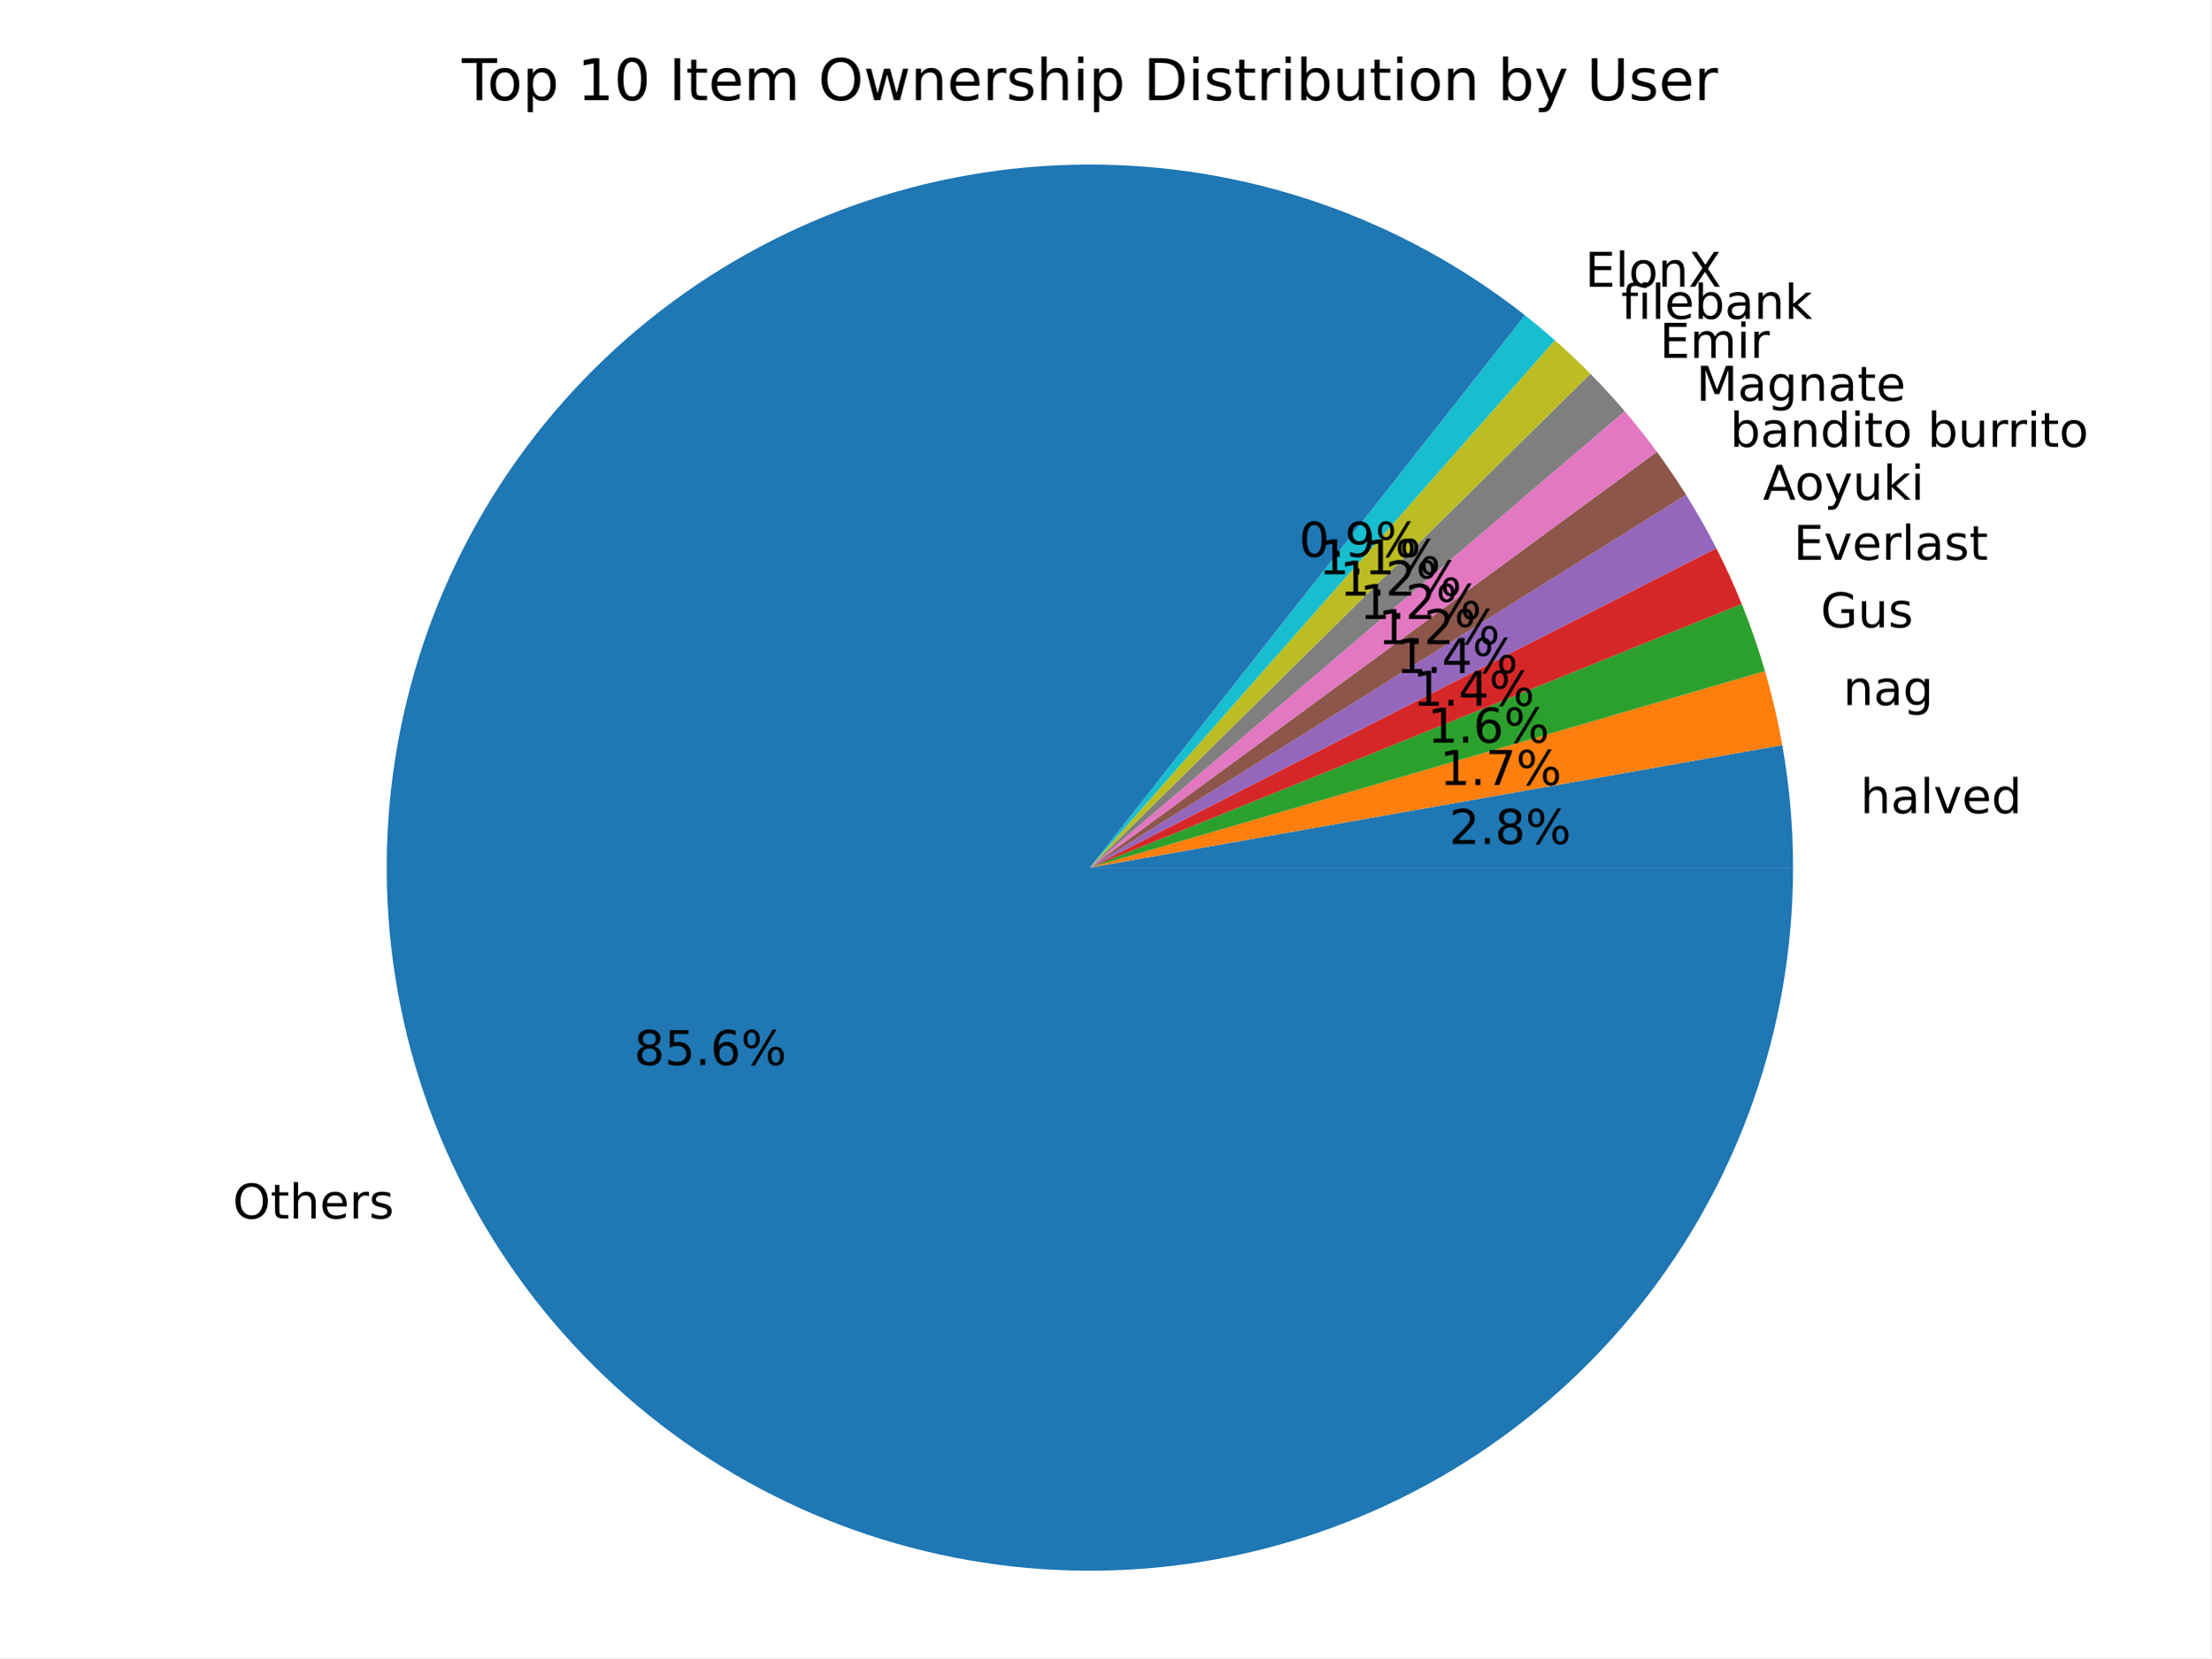
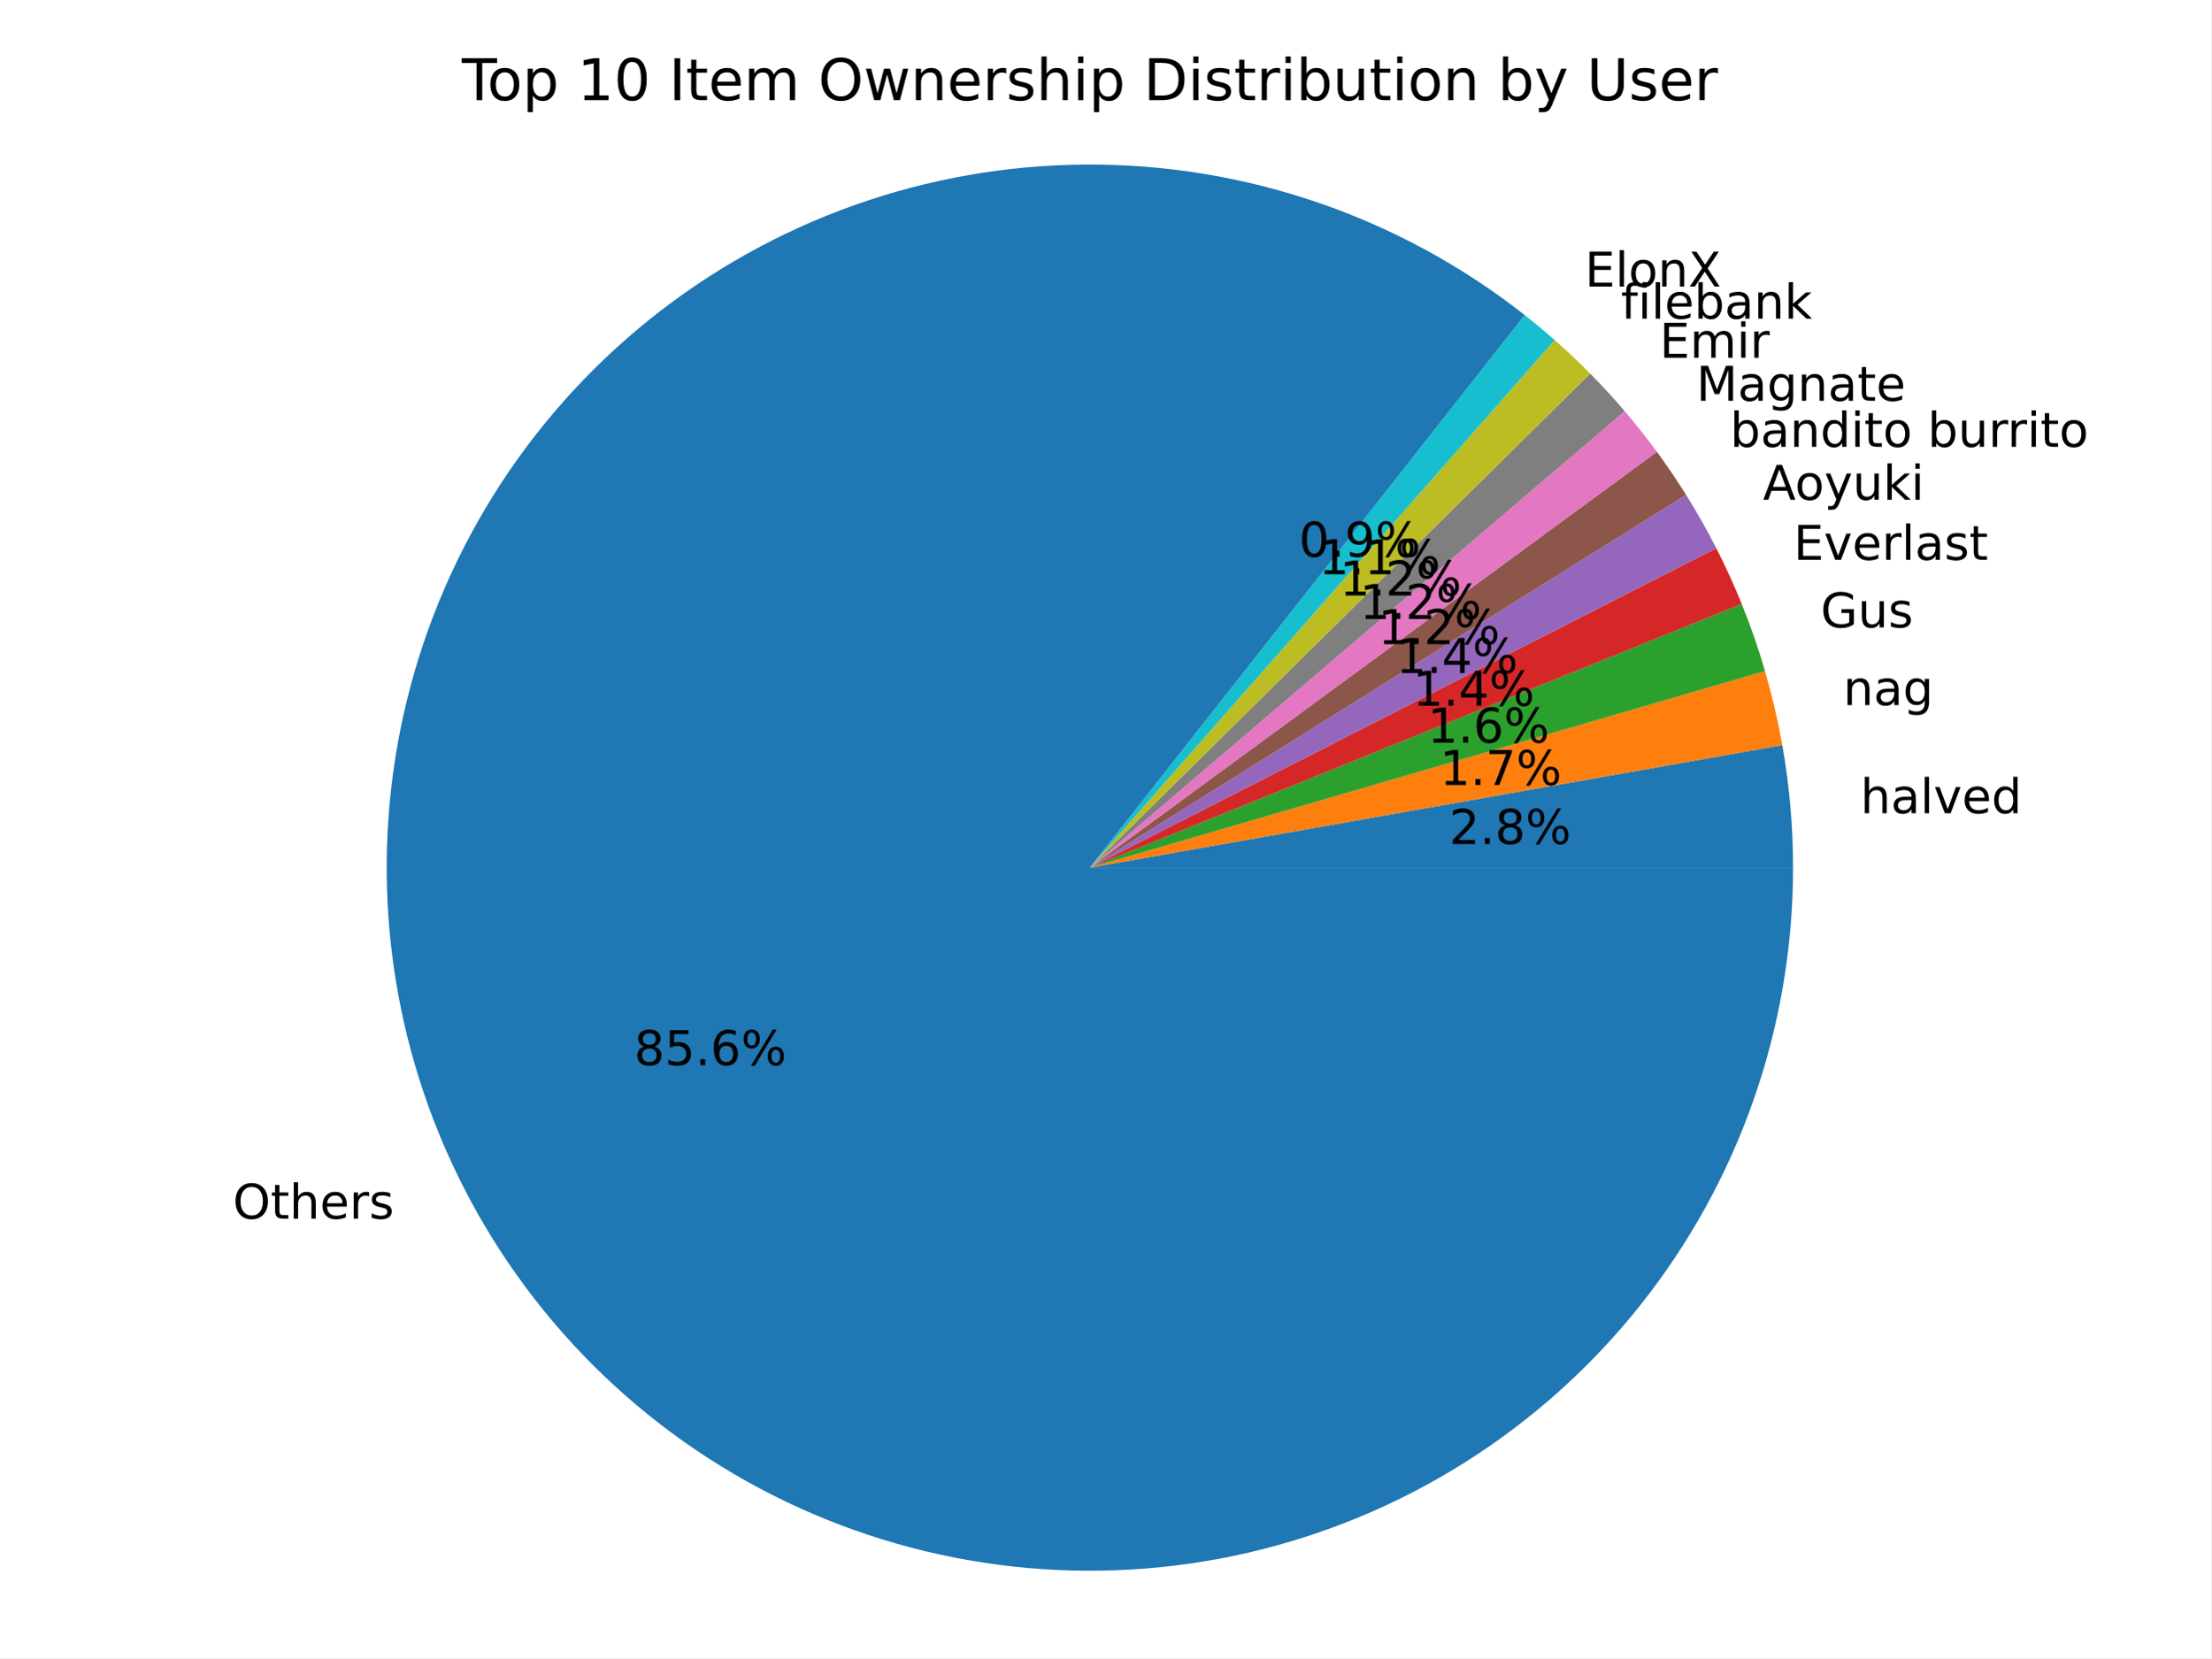
<svg xmlns="http://www.w3.org/2000/svg" xmlns:xlink="http://www.w3.org/1999/xlink" width="460.8pt" height="345.6pt" viewBox="0 0 460.8 345.6" version="1.1">
  <defs>
    <style type="text/css">*{stroke-linejoin: round; stroke-linecap: butt}</style>
  </defs>
  <g id="figure_1">
    <g id="patch_1">
      <path d="M 0 345.6  L 460.8 345.6  L 460.8 0  L 0 0  z " style="fill: #ffffff" />
    </g>
    <g id="axes_1">
      <g id="patch_2">
        <path d="M 373.679 180.84  C 373.679 176.562 373.492 172.286 373.118 168.024  C 372.744 163.763 372.183 159.519 371.438 155.307  L 227.132 180.84  z " style="fill: #1f77b4" />
      </g>
      <g id="patch_3">
        <path d="M 371.438 155.307  C 370.977 152.704 370.446 150.114 369.846 147.54  C 369.245 144.966 368.575 142.409 367.836 139.871  L 227.132 180.84  z " style="fill: #ff7f0e" />
      </g>
      <g id="patch_4">
        <path d="M 367.836 139.871  C 367.146 137.501 366.396 135.148 365.587 132.815  C 364.778 130.482 363.91 128.17 362.984 125.881  L 227.132 180.84  z " style="fill: #2ca02c" />
      </g>
      <g id="patch_5">
        <path d="M 362.984 125.881  C 362.185 123.907 361.343 121.95 360.459 120.012  C 359.575 118.074 358.648 116.155 357.681 114.258  L 227.132 180.84  z " style="fill: #d62728" />
      </g>
      <g id="patch_6">
        <path d="M 357.681 114.258  C 356.713 112.36 355.704 110.484 354.654 108.63  C 353.605 106.777 352.515 104.946 351.385 103.14  L 227.132 180.84  z " style="fill: #9467bd" />
      </g>
      <g id="patch_7">
        <path d="M 351.385 103.14  C 350.427 101.607 349.439 100.092 348.425 98.595  C 347.41 97.098 346.367 95.62 345.298 94.162  L 227.132 180.84  z " style="fill: #8c564b" />
      </g>
      <g id="patch_8">
        <path d="M 345.298 94.162  C 344.233 92.711 343.142 91.28 342.025 89.869  C 340.908 88.458 339.765 87.068 338.596 85.699  L 227.132 180.84  z " style="fill: #e377c2" />
      </g>
      <g id="patch_9">
-         <path d="M 338.596 85.699  C 337.45 84.356 336.28 83.035 335.087 81.735  C 333.893 80.435 332.676 79.156 331.437 77.9  L 227.132 180.84  z " style="fill: #7f7f7f" />
+         <path d="M 338.596 85.699  C 337.445 84.35 336.269 83.022 335.069 81.715  C 333.87 80.409 332.646 79.125 331.4 77.863  L 227.132 180.84  z " style="fill: #7f7f7f" />
      </g>
      <g id="patch_10">
-         <path d="M 331.437 77.9  C 330.246 76.693 329.034 75.507 327.802 74.343  C 326.57 73.178 325.318 72.035 324.046 70.914  L 227.132 180.84  z " style="fill: #bcbd22" />
+         <path d="M 331.4 77.863  C 330.209 76.657 328.997 75.471 327.764 74.307  C 326.532 73.143 325.279 72 324.007 70.879  L 227.132 180.84  z " style="fill: #bcbd22" />
      </g>
      <g id="patch_11">
-         <path d="M 324.046 70.914  C 323.029 70.017 321.999 69.134 320.957 68.266  C 319.915 67.398 318.862 66.544 317.796 65.705  L 227.132 180.84  z " style="fill: #17becf" />
+         <path d="M 324.007 70.879  C 322.989 69.983 321.959 69.1 320.917 68.232  C 319.875 67.365 318.821 66.511 317.755 65.672  L 227.132 180.84  z " style="fill: #17becf" />
      </g>
      <g id="patch_12">
-         <path d="M 317.796 65.705  C 304.862 55.52 290.304 47.587 274.735 42.239  C 259.165 36.892 242.805 34.206 226.343 34.295  C 209.881 34.383 193.551 37.245 178.039 42.76  C 162.528 48.275 148.057 56.364 135.233 66.687  C 122.41 77.011 111.417 89.422 102.718 103.398  C 94.018 117.374 87.736 132.716 84.134 148.78  C 80.533 164.843 79.664 181.4 81.564 197.752  C 83.463 214.104 88.105 230.02 95.293 244.83  C 102.482 259.64 112.115 273.134 123.787 284.743  C 135.458 296.353 149.004 305.912 163.852 313.021  C 178.701 320.13 194.641 324.685 211.004 326.497  C 227.366 328.309 243.918 327.351 259.961 323.663  C 276.005 319.975 291.314 313.61 305.243 304.835  C 319.172 296.061 331.523 285.001 341.777 272.123  C 352.032 259.244 360.043 244.729 365.474 229.188  C 370.905 213.648 373.679 197.302 373.679 180.84  L 227.132 180.84  z " style="fill: #1f77b4" />
+         <path d="M 317.755 65.672  C 304.819 55.493 290.259 47.565 274.688 42.224  C 259.118 36.882 242.758 34.201 226.297 34.295  C 209.836 34.389 193.508 37.255 177.999 42.774  C 162.491 48.293 148.023 56.386 135.203 66.712  C 122.383 77.038 111.394 89.451 102.699 103.428  C 94.004 117.405 87.725 132.748 84.127 148.812  C 80.53 164.875 79.664 181.43 81.567 197.781  C 83.47 214.132 88.114 230.046 95.305 244.854  C 102.495 259.662 112.13 273.153 123.803 284.759  C 135.476 296.366 149.021 305.923 163.87 313.029  C 178.718 320.136 194.659 324.689 211.02 326.499  C 227.382 328.309 243.932 327.349 259.974 323.66  C 276.017 319.971 291.324 313.605 305.251 304.83  C 319.179 296.055 331.529 284.996 341.782 272.118  C 352.035 259.239 360.045 244.725 365.475 229.185  C 370.906 213.646 373.679 197.301 373.679 180.84  L 227.132 180.84  z " style="fill: #1f77b4" />
      </g>
      <g id="matplotlib.axis_1" />
      <g id="matplotlib.axis_2" />
      <g id="text_1">
        <g transform="translate(387.7164 169.5021) scale(0.1 -0.1)">
          <defs>
            <path id="DejaVuSans-68" d="M 3513 2113  L 3513 0  L 2938 0  L 2938 2094  Q 2938 2591 2744 2837  Q 2550 3084 2163 3084  Q 1697 3084 1428 2787  Q 1159 2491 1159 1978  L 1159 0  L 581 0  L 581 4863  L 1159 4863  L 1159 2956  Q 1366 3272 1645 3428  Q 1925 3584 2291 3584  Q 2894 3584 3203 3211  Q 3513 2838 3513 2113  z " transform="scale(0.015625)" />
            <path id="DejaVuSans-61" d="M 2194 1759  Q 1497 1759 1228 1600  Q 959 1441 959 1056  Q 959 750 1161 570  Q 1363 391 1709 391  Q 2188 391 2477 730  Q 2766 1069 2766 1631  L 2766 1759  L 2194 1759  z M 3341 1997  L 3341 0  L 2766 0  L 2766 531  Q 2569 213 2275 61  Q 1981 -91 1556 -91  Q 1019 -91 701 211  Q 384 513 384 1019  Q 384 1609 779 1909  Q 1175 2209 1959 2209  L 2766 2209  L 2766 2266  Q 2766 2663 2505 2880  Q 2244 3097 1772 3097  Q 1472 3097 1187 3025  Q 903 2953 641 2809  L 641 3341  Q 956 3463 1253 3523  Q 1550 3584 1831 3584  Q 2591 3584 2966 3190  Q 3341 2797 3341 1997  z " transform="scale(0.015625)" />
            <path id="DejaVuSans-6c" d="M 603 4863  L 1178 4863  L 1178 0  L 603 0  L 603 4863  z " transform="scale(0.015625)" />
            <path id="DejaVuSans-76" d="M 191 3500  L 800 3500  L 1894 563  L 2988 3500  L 3597 3500  L 2284 0  L 1503 0  L 191 3500  z " transform="scale(0.015625)" />
            <path id="DejaVuSans-65" d="M 3597 1894  L 3597 1613  L 953 1613  Q 991 1019 1311 708  Q 1631 397 2203 397  Q 2534 397 2845 478  Q 3156 559 3463 722  L 3463 178  Q 3153 47 2828 -22  Q 2503 -91 2169 -91  Q 1331 -91 842 396  Q 353 884 353 1716  Q 353 2575 817 3079  Q 1281 3584 2069 3584  Q 2775 3584 3186 3129  Q 3597 2675 3597 1894  z M 3022 2063  Q 3016 2534 2758 2815  Q 2500 3097 2075 3097  Q 1594 3097 1305 2825  Q 1016 2553 972 2059  L 3022 2063  z " transform="scale(0.015625)" />
            <path id="DejaVuSans-64" d="M 2906 2969  L 2906 4863  L 3481 4863  L 3481 0  L 2906 0  L 2906 525  Q 2725 213 2448 61  Q 2172 -91 1784 -91  Q 1150 -91 751 415  Q 353 922 353 1747  Q 353 2572 751 3078  Q 1150 3584 1784 3584  Q 2172 3584 2448 3432  Q 2725 3281 2906 2969  z M 947 1747  Q 947 1113 1208 752  Q 1469 391 1925 391  Q 2381 391 2643 752  Q 2906 1113 2906 1747  Q 2906 2381 2643 2742  Q 2381 3103 1925 3103  Q 1469 3103 1208 2742  Q 947 2381 947 1747  z " transform="scale(0.015625)" />
          </defs>
          <use xlink:href="#DejaVuSans-68" />
          <use xlink:href="#DejaVuSans-61" transform="translate(63.37891 0)" />
          <use xlink:href="#DejaVuSans-6c" transform="translate(124.6582 0)" />
          <use xlink:href="#DejaVuSans-76" transform="translate(152.4414 0)" />
          <use xlink:href="#DejaVuSans-65" transform="translate(211.6211 0)" />
          <use xlink:href="#DejaVuSans-64" transform="translate(273.1445 0)" />
        </g>
      </g>
      <g id="text_2">
        <g transform="translate(302.0211 175.9099) scale(0.1 -0.1)">
          <defs>
            <path id="DejaVuSans-32" d="M 1228 531  L 3431 531  L 3431 0  L 469 0  L 469 531  Q 828 903 1448 1529  Q 2069 2156 2228 2338  Q 2531 2678 2651 2914  Q 2772 3150 2772 3378  Q 2772 3750 2511 3984  Q 2250 4219 1831 4219  Q 1534 4219 1204 4116  Q 875 4013 500 3803  L 500 4441  Q 881 4594 1212 4672  Q 1544 4750 1819 4750  Q 2544 4750 2975 4387  Q 3406 4025 3406 3419  Q 3406 3131 3298 2873  Q 3191 2616 2906 2266  Q 2828 2175 2409 1742  Q 1991 1309 1228 531  z " transform="scale(0.015625)" />
            <path id="DejaVuSans-2e" d="M 684 794  L 1344 794  L 1344 0  L 684 0  L 684 794  z " transform="scale(0.015625)" />
            <path id="DejaVuSans-38" d="M 2034 2216  Q 1584 2216 1326 1975  Q 1069 1734 1069 1313  Q 1069 891 1326 650  Q 1584 409 2034 409  Q 2484 409 2743 651  Q 3003 894 3003 1313  Q 3003 1734 2745 1975  Q 2488 2216 2034 2216  z M 1403 2484  Q 997 2584 770 2862  Q 544 3141 544 3541  Q 544 4100 942 4425  Q 1341 4750 2034 4750  Q 2731 4750 3128 4425  Q 3525 4100 3525 3541  Q 3525 3141 3298 2862  Q 3072 2584 2669 2484  Q 3125 2378 3379 2068  Q 3634 1759 3634 1313  Q 3634 634 3220 271  Q 2806 -91 2034 -91  Q 1263 -91 848 271  Q 434 634 434 1313  Q 434 1759 690 2068  Q 947 2378 1403 2484  z M 1172 3481  Q 1172 3119 1398 2916  Q 1625 2713 2034 2713  Q 2441 2713 2670 2916  Q 2900 3119 2900 3481  Q 2900 3844 2670 4047  Q 2441 4250 2034 4250  Q 1625 4250 1398 4047  Q 1172 3844 1172 3481  z " transform="scale(0.015625)" />
            <path id="DejaVuSans-25" d="M 4653 2053  Q 4381 2053 4226 1822  Q 4072 1591 4072 1178  Q 4072 772 4226 539  Q 4381 306 4653 306  Q 4919 306 5073 539  Q 5228 772 5228 1178  Q 5228 1588 5073 1820  Q 4919 2053 4653 2053  z M 4653 2450  Q 5147 2450 5437 2106  Q 5728 1763 5728 1178  Q 5728 594 5436 251  Q 5144 -91 4653 -91  Q 4153 -91 3862 251  Q 3572 594 3572 1178  Q 3572 1766 3864 2108  Q 4156 2450 4653 2450  z M 1428 4353  Q 1159 4353 1004 4120  Q 850 3888 850 3481  Q 850 3069 1003 2837  Q 1156 2606 1428 2606  Q 1700 2606 1854 2837  Q 2009 3069 2009 3481  Q 2009 3884 1853 4118  Q 1697 4353 1428 4353  z M 4250 4750  L 4750 4750  L 1831 -91  L 1331 -91  L 4250 4750  z M 1428 4750  Q 1922 4750 2215 4408  Q 2509 4066 2509 3481  Q 2509 2891 2217 2550  Q 1925 2209 1428 2209  Q 931 2209 642 2551  Q 353 2894 353 3481  Q 353 4063 643 4406  Q 934 4750 1428 4750  z " transform="scale(0.015625)" />
          </defs>
          <use xlink:href="#DejaVuSans-32" />
          <use xlink:href="#DejaVuSans-2e" transform="translate(63.62305 0)" />
          <use xlink:href="#DejaVuSans-38" transform="translate(95.41016 0)" />
          <use xlink:href="#DejaVuSans-25" transform="translate(159.0332 0)" />
        </g>
      </g>
      <g id="text_3">
        <g transform="translate(384.1172 146.9698) scale(0.1 -0.1)">
          <defs>
            <path id="DejaVuSans-6e" d="M 3513 2113  L 3513 0  L 2938 0  L 2938 2094  Q 2938 2591 2744 2837  Q 2550 3084 2163 3084  Q 1697 3084 1428 2787  Q 1159 2491 1159 1978  L 1159 0  L 581 0  L 581 3500  L 1159 3500  L 1159 2956  Q 1366 3272 1645 3428  Q 1925 3584 2291 3584  Q 2894 3584 3203 3211  Q 3513 2838 3513 2113  z " transform="scale(0.015625)" />
            <path id="DejaVuSans-67" d="M 2906 1791  Q 2906 2416 2648 2759  Q 2391 3103 1925 3103  Q 1463 3103 1205 2759  Q 947 2416 947 1791  Q 947 1169 1205 825  Q 1463 481 1925 481  Q 2391 481 2648 825  Q 2906 1169 2906 1791  z M 3481 434  Q 3481 -459 3084 -895  Q 2688 -1331 1869 -1331  Q 1566 -1331 1297 -1286  Q 1028 -1241 775 -1147  L 775 -588  Q 1028 -725 1275 -790  Q 1522 -856 1778 -856  Q 2344 -856 2625 -561  Q 2906 -266 2906 331  L 2906 616  Q 2728 306 2450 153  Q 2172 0 1784 0  Q 1141 0 747 490  Q 353 981 353 1791  Q 353 2603 747 3093  Q 1141 3584 1784 3584  Q 2172 3584 2450 3431  Q 2728 3278 2906 2969  L 2906 3500  L 3481 3500  L 3481 434  z " transform="scale(0.015625)" />
          </defs>
          <use xlink:href="#DejaVuSans-6e" />
          <use xlink:href="#DejaVuSans-61" transform="translate(63.37891 0)" />
          <use xlink:href="#DejaVuSans-67" transform="translate(124.6582 0)" />
        </g>
      </g>
      <g id="text_4">
        <g transform="translate(300.0579 163.6196) scale(0.1 -0.1)">
          <defs>
            <path id="DejaVuSans-31" d="M 794 531  L 1825 531  L 1825 4091  L 703 3866  L 703 4441  L 1819 4666  L 2450 4666  L 2450 531  L 3481 531  L 3481 0  L 794 0  L 794 531  z " transform="scale(0.015625)" />
            <path id="DejaVuSans-37" d="M 525 4666  L 3525 4666  L 3525 4397  L 1831 0  L 1172 0  L 2766 4134  L 525 4134  L 525 4666  z " transform="scale(0.015625)" />
          </defs>
          <use xlink:href="#DejaVuSans-31" />
          <use xlink:href="#DejaVuSans-2e" transform="translate(63.62305 0)" />
          <use xlink:href="#DejaVuSans-37" transform="translate(95.41016 0)" />
          <use xlink:href="#DejaVuSans-25" transform="translate(159.0332 0)" />
        </g>
      </g>
      <g id="text_5">
        <g transform="translate(379.4322 130.7718) scale(0.1 -0.1)">
          <defs>
            <path id="DejaVuSans-47" d="M 3809 666  L 3809 1919  L 2778 1919  L 2778 2438  L 4434 2438  L 4434 434  Q 4069 175 3628 42  Q 3188 -91 2688 -91  Q 1594 -91 976 548  Q 359 1188 359 2328  Q 359 3472 976 4111  Q 1594 4750 2688 4750  Q 3144 4750 3555 4637  Q 3966 4525 4313 4306  L 4313 3634  Q 3963 3931 3569 4081  Q 3175 4231 2741 4231  Q 1884 4231 1454 3753  Q 1025 3275 1025 2328  Q 1025 1384 1454 906  Q 1884 428 2741 428  Q 3075 428 3337 486  Q 3600 544 3809 666  z " transform="scale(0.015625)" />
            <path id="DejaVuSans-75" d="M 544 1381  L 544 3500  L 1119 3500  L 1119 1403  Q 1119 906 1312 657  Q 1506 409 1894 409  Q 2359 409 2629 706  Q 2900 1003 2900 1516  L 2900 3500  L 3475 3500  L 3475 0  L 2900 0  L 2900 538  Q 2691 219 2414 64  Q 2138 -91 1772 -91  Q 1169 -91 856 284  Q 544 659 544 1381  z M 1991 3584  L 1991 3584  z " transform="scale(0.015625)" />
            <path id="DejaVuSans-73" d="M 2834 3397  L 2834 2853  Q 2591 2978 2328 3040  Q 2066 3103 1784 3103  Q 1356 3103 1142 2972  Q 928 2841 928 2578  Q 928 2378 1081 2264  Q 1234 2150 1697 2047  L 1894 2003  Q 2506 1872 2764 1633  Q 3022 1394 3022 966  Q 3022 478 2636 193  Q 2250 -91 1575 -91  Q 1294 -91 989 -36  Q 684 19 347 128  L 347 722  Q 666 556 975 473  Q 1284 391 1588 391  Q 1994 391 2212 530  Q 2431 669 2431 922  Q 2431 1156 2273 1281  Q 2116 1406 1581 1522  L 1381 1569  Q 847 1681 609 1914  Q 372 2147 372 2553  Q 372 3047 722 3315  Q 1072 3584 1716 3584  Q 2034 3584 2315 3537  Q 2597 3491 2834 3397  z " transform="scale(0.015625)" />
          </defs>
          <use xlink:href="#DejaVuSans-47" />
          <use xlink:href="#DejaVuSans-75" transform="translate(77.49023 0)" />
          <use xlink:href="#DejaVuSans-73" transform="translate(140.8691 0)" />
        </g>
      </g>
      <g id="text_6">
        <g transform="translate(297.5024 154.7843) scale(0.1 -0.1)">
          <defs>
            <path id="DejaVuSans-36" d="M 2113 2584  Q 1688 2584 1439 2293  Q 1191 2003 1191 1497  Q 1191 994 1439 701  Q 1688 409 2113 409  Q 2538 409 2786 701  Q 3034 994 3034 1497  Q 3034 2003 2786 2293  Q 2538 2584 2113 2584  z M 3366 4563  L 3366 3988  Q 3128 4100 2886 4159  Q 2644 4219 2406 4219  Q 1781 4219 1451 3797  Q 1122 3375 1075 2522  Q 1259 2794 1537 2939  Q 1816 3084 2150 3084  Q 2853 3084 3261 2657  Q 3669 2231 3669 1497  Q 3669 778 3244 343  Q 2819 -91 2113 -91  Q 1303 -91 875 529  Q 447 1150 447 2328  Q 447 3434 972 4092  Q 1497 4750 2381 4750  Q 2619 4750 2861 4703  Q 3103 4656 3366 4563  z " transform="scale(0.015625)" />
          </defs>
          <use xlink:href="#DejaVuSans-31" />
          <use xlink:href="#DejaVuSans-2e" transform="translate(63.62305 0)" />
          <use xlink:href="#DejaVuSans-36" transform="translate(95.41016 0)" />
          <use xlink:href="#DejaVuSans-25" transform="translate(159.0332 0)" />
        </g>
      </g>
      <g id="text_7">
        <g transform="translate(373.7914 116.6882) scale(0.1 -0.1)">
          <defs>
            <path id="DejaVuSans-45" d="M 628 4666  L 3578 4666  L 3578 4134  L 1259 4134  L 1259 2753  L 3481 2753  L 3481 2222  L 1259 2222  L 1259 531  L 3634 531  L 3634 0  L 628 0  L 628 4666  z " transform="scale(0.015625)" />
            <path id="DejaVuSans-72" d="M 2631 2963  Q 2534 3019 2420 3045  Q 2306 3072 2169 3072  Q 1681 3072 1420 2755  Q 1159 2438 1159 1844  L 1159 0  L 581 0  L 581 3500  L 1159 3500  L 1159 2956  Q 1341 3275 1631 3429  Q 1922 3584 2338 3584  Q 2397 3584 2469 3576  Q 2541 3569 2628 3553  L 2631 2963  z " transform="scale(0.015625)" />
            <path id="DejaVuSans-74" d="M 1172 4494  L 1172 3500  L 2356 3500  L 2356 3053  L 1172 3053  L 1172 1153  Q 1172 725 1289 603  Q 1406 481 1766 481  L 2356 481  L 2356 0  L 1766 0  Q 1100 0 847 248  Q 594 497 594 1153  L 594 3053  L 172 3053  L 172 3500  L 594 3500  L 594 4494  L 1172 4494  z " transform="scale(0.015625)" />
          </defs>
          <use xlink:href="#DejaVuSans-45" />
          <use xlink:href="#DejaVuSans-76" transform="translate(63.18359 0)" />
          <use xlink:href="#DejaVuSans-65" transform="translate(122.3633 0)" />
          <use xlink:href="#DejaVuSans-72" transform="translate(183.8867 0)" />
          <use xlink:href="#DejaVuSans-6c" transform="translate(225 0)" />
          <use xlink:href="#DejaVuSans-61" transform="translate(252.7832 0)" />
          <use xlink:href="#DejaVuSans-73" transform="translate(314.0625 0)" />
          <use xlink:href="#DejaVuSans-74" transform="translate(366.1621 0)" />
        </g>
      </g>
      <g id="text_8">
        <g transform="translate(294.4256 147.1024) scale(0.1 -0.1)">
          <defs>
            <path id="DejaVuSans-34" d="M 2419 4116  L 825 1625  L 2419 1625  L 2419 4116  z M 2253 4666  L 3047 4666  L 3047 1625  L 3713 1625  L 3713 1100  L 3047 1100  L 3047 0  L 2419 0  L 2419 1100  L 313 1100  L 313 1709  L 2253 4666  z " transform="scale(0.015625)" />
          </defs>
          <use xlink:href="#DejaVuSans-31" />
          <use xlink:href="#DejaVuSans-2e" transform="translate(63.62305 0)" />
          <use xlink:href="#DejaVuSans-34" transform="translate(95.41016 0)" />
          <use xlink:href="#DejaVuSans-25" transform="translate(159.0332 0)" />
        </g>
      </g>
      <g id="text_9">
        <g transform="translate(367.4064 104.1689) scale(0.1 -0.1)">
          <defs>
            <path id="DejaVuSans-41" d="M 2188 4044  L 1331 1722  L 3047 1722  L 2188 4044  z M 1831 4666  L 2547 4666  L 4325 0  L 3669 0  L 3244 1197  L 1141 1197  L 716 0  L 50 0  L 1831 4666  z " transform="scale(0.015625)" />
            <path id="DejaVuSans-6f" d="M 1959 3097  Q 1497 3097 1228 2736  Q 959 2375 959 1747  Q 959 1119 1226 758  Q 1494 397 1959 397  Q 2419 397 2687 759  Q 2956 1122 2956 1747  Q 2956 2369 2687 2733  Q 2419 3097 1959 3097  z M 1959 3584  Q 2709 3584 3137 3096  Q 3566 2609 3566 1747  Q 3566 888 3137 398  Q 2709 -91 1959 -91  Q 1206 -91 779 398  Q 353 888 353 1747  Q 353 2609 779 3096  Q 1206 3584 1959 3584  z " transform="scale(0.015625)" />
            <path id="DejaVuSans-79" d="M 2059 -325  Q 1816 -950 1584 -1140  Q 1353 -1331 966 -1331  L 506 -1331  L 506 -850  L 844 -850  Q 1081 -850 1212 -737  Q 1344 -625 1503 -206  L 1606 56  L 191 3500  L 800 3500  L 1894 763  L 2988 3500  L 3597 3500  L 2059 -325  z " transform="scale(0.015625)" />
            <path id="DejaVuSans-6b" d="M 581 4863  L 1159 4863  L 1159 1991  L 2875 3500  L 3609 3500  L 1753 1863  L 3688 0  L 2938 0  L 1159 1709  L 1159 0  L 581 0  L 581 4863  z " transform="scale(0.015625)" />
            <path id="DejaVuSans-69" d="M 603 3500  L 1178 3500  L 1178 0  L 603 0  L 603 3500  z M 603 4863  L 1178 4863  L 1178 4134  L 603 4134  L 603 4863  z " transform="scale(0.015625)" />
          </defs>
          <use xlink:href="#DejaVuSans-41" />
          <use xlink:href="#DejaVuSans-6f" transform="translate(66.6582 0)" />
          <use xlink:href="#DejaVuSans-79" transform="translate(127.8398 0)" />
          <use xlink:href="#DejaVuSans-75" transform="translate(187.0195 0)" />
          <use xlink:href="#DejaVuSans-6b" transform="translate(250.3984 0)" />
          <use xlink:href="#DejaVuSans-69" transform="translate(308.3086 0)" />
        </g>
      </g>
      <g id="text_10">
        <g transform="translate(290.9429 140.2737) scale(0.1 -0.1)">
          <use xlink:href="#DejaVuSans-31" />
          <use xlink:href="#DejaVuSans-2e" transform="translate(63.62305 0)" />
          <use xlink:href="#DejaVuSans-34" transform="translate(95.41016 0)" />
          <use xlink:href="#DejaVuSans-25" transform="translate(159.0332 0)" />
        </g>
      </g>
      <g id="text_11">
        <g transform="translate(360.5538 93.12991) scale(0.1 -0.1)">
          <defs>
            <path id="DejaVuSans-62" d="M 3116 1747  Q 3116 2381 2855 2742  Q 2594 3103 2138 3103  Q 1681 3103 1420 2742  Q 1159 2381 1159 1747  Q 1159 1113 1420 752  Q 1681 391 2138 391  Q 2594 391 2855 752  Q 3116 1113 3116 1747  z M 1159 2969  Q 1341 3281 1617 3432  Q 1894 3584 2278 3584  Q 2916 3584 3314 3078  Q 3713 2572 3713 1747  Q 3713 922 3314 415  Q 2916 -91 2278 -91  Q 1894 -91 1617 61  Q 1341 213 1159 525  L 1159 0  L 581 0  L 581 4863  L 1159 4863  L 1159 2969  z " transform="scale(0.015625)" />
            <path id="DejaVuSans-20" transform="scale(0.015625)" />
          </defs>
          <use xlink:href="#DejaVuSans-62" />
          <use xlink:href="#DejaVuSans-61" transform="translate(63.47656 0)" />
          <use xlink:href="#DejaVuSans-6e" transform="translate(124.7559 0)" />
          <use xlink:href="#DejaVuSans-64" transform="translate(188.1348 0)" />
          <use xlink:href="#DejaVuSans-69" transform="translate(251.6113 0)" />
          <use xlink:href="#DejaVuSans-74" transform="translate(279.3945 0)" />
          <use xlink:href="#DejaVuSans-6f" transform="translate(318.6035 0)" />
          <use xlink:href="#DejaVuSans-20" transform="translate(379.7852 0)" />
          <use xlink:href="#DejaVuSans-62" transform="translate(411.5723 0)" />
          <use xlink:href="#DejaVuSans-75" transform="translate(475.0488 0)" />
          <use xlink:href="#DejaVuSans-72" transform="translate(538.4277 0)" />
          <use xlink:href="#DejaVuSans-72" transform="translate(577.791 0)" />
          <use xlink:href="#DejaVuSans-69" transform="translate(618.9043 0)" />
          <use xlink:href="#DejaVuSans-74" transform="translate(646.6875 0)" />
          <use xlink:href="#DejaVuSans-6f" transform="translate(685.8965 0)" />
        </g>
      </g>
      <g id="text_12">
        <g transform="translate(287.2051 134.2524) scale(0.1 -0.1)">
          <use xlink:href="#DejaVuSans-31" />
          <use xlink:href="#DejaVuSans-2e" transform="translate(63.62305 0)" />
          <use xlink:href="#DejaVuSans-32" transform="translate(95.41016 0)" />
          <use xlink:href="#DejaVuSans-25" transform="translate(159.0332 0)" />
        </g>
      </g>
      <g id="text_13">
        <g transform="translate(353.5141 83.53109) scale(0.1 -0.1)">
          <defs>
            <path id="DejaVuSans-4d" d="M 628 4666  L 1569 4666  L 2759 1491  L 3956 4666  L 4897 4666  L 4897 0  L 4281 0  L 4281 4097  L 3078 897  L 2444 897  L 1241 4097  L 1241 0  L 628 0  L 628 4666  z " transform="scale(0.015625)" />
          </defs>
          <use xlink:href="#DejaVuSans-4d" />
          <use xlink:href="#DejaVuSans-61" transform="translate(86.2793 0)" />
          <use xlink:href="#DejaVuSans-67" transform="translate(147.5586 0)" />
          <use xlink:href="#DejaVuSans-6e" transform="translate(211.0352 0)" />
          <use xlink:href="#DejaVuSans-61" transform="translate(274.4141 0)" />
          <use xlink:href="#DejaVuSans-74" transform="translate(335.6934 0)" />
          <use xlink:href="#DejaVuSans-65" transform="translate(374.9023 0)" />
        </g>
      </g>
      <g id="text_14">
        <g transform="translate(283.3653 129.0167) scale(0.1 -0.1)">
          <use xlink:href="#DejaVuSans-31" />
          <use xlink:href="#DejaVuSans-2e" transform="translate(63.62305 0)" />
          <use xlink:href="#DejaVuSans-32" transform="translate(95.41016 0)" />
          <use xlink:href="#DejaVuSans-25" transform="translate(159.0332 0)" />
        </g>
      </g>
      <g id="text_15">
-         <g transform="translate(345.8824 74.58355) scale(0.1 -0.1)">
+         <g transform="translate(345.863 74.56242) scale(0.1 -0.1)">
          <defs>
            <path id="DejaVuSans-6d" d="M 3328 2828  Q 3544 3216 3844 3400  Q 4144 3584 4550 3584  Q 5097 3584 5394 3201  Q 5691 2819 5691 2113  L 5691 0  L 5113 0  L 5113 2094  Q 5113 2597 4934 2840  Q 4756 3084 4391 3084  Q 3944 3084 3684 2787  Q 3425 2491 3425 1978  L 3425 0  L 2847 0  L 2847 2094  Q 2847 2600 2669 2842  Q 2491 3084 2119 3084  Q 1678 3084 1418 2786  Q 1159 2488 1159 1978  L 1159 0  L 581 0  L 581 3500  L 1159 3500  L 1159 2956  Q 1356 3278 1631 3431  Q 1906 3584 2284 3584  Q 2666 3584 2933 3390  Q 3200 3197 3328 2828  z " transform="scale(0.015625)" />
          </defs>
          <use xlink:href="#DejaVuSans-45" />
          <use xlink:href="#DejaVuSans-6d" transform="translate(63.18359 0)" />
          <use xlink:href="#DejaVuSans-69" transform="translate(160.5957 0)" />
          <use xlink:href="#DejaVuSans-72" transform="translate(188.3789 0)" />
        </g>
      </g>
      <g id="text_16">
-         <g transform="translate(279.2025 124.1362) scale(0.1 -0.1)">
+         <g transform="translate(279.1919 124.1247) scale(0.1 -0.1)">
          <use xlink:href="#DejaVuSans-31" />
          <use xlink:href="#DejaVuSans-2e" transform="translate(63.62305 0)" />
          <use xlink:href="#DejaVuSans-32" transform="translate(95.41016 0)" />
          <use xlink:href="#DejaVuSans-25" transform="translate(159.0332 0)" />
        </g>
      </g>
      <g id="text_17">
-         <g transform="translate(337.8691 66.45243) scale(0.1 -0.1)">
+         <g transform="translate(337.8274 66.41302) scale(0.1 -0.1)">
          <defs>
            <path id="DejaVuSans-66" d="M 2375 4863  L 2375 4384  L 1825 4384  Q 1516 4384 1395 4259  Q 1275 4134 1275 3809  L 1275 3500  L 2222 3500  L 2222 3053  L 1275 3053  L 1275 0  L 697 0  L 697 3053  L 147 3053  L 147 3500  L 697 3500  L 697 3744  Q 697 4328 969 4595  Q 1241 4863 1831 4863  L 2375 4863  z " transform="scale(0.015625)" />
          </defs>
          <use xlink:href="#DejaVuSans-66" />
          <use xlink:href="#DejaVuSans-69" transform="translate(35.20508 0)" />
          <use xlink:href="#DejaVuSans-6c" transform="translate(62.98828 0)" />
          <use xlink:href="#DejaVuSans-65" transform="translate(90.77148 0)" />
          <use xlink:href="#DejaVuSans-62" transform="translate(152.2949 0)" />
          <use xlink:href="#DejaVuSans-61" transform="translate(215.7715 0)" />
          <use xlink:href="#DejaVuSans-6e" transform="translate(277.0508 0)" />
          <use xlink:href="#DejaVuSans-6b" transform="translate(340.4297 0)" />
        </g>
      </g>
      <g id="text_18">
-         <g transform="translate(274.8316 119.701) scale(0.1 -0.1)">
+         <g transform="translate(274.8089 119.6796) scale(0.1 -0.1)">
          <use xlink:href="#DejaVuSans-31" />
          <use xlink:href="#DejaVuSans-2e" transform="translate(63.62305 0)" />
          <use xlink:href="#DejaVuSans-31" transform="translate(95.41016 0)" />
          <use xlink:href="#DejaVuSans-25" transform="translate(159.0332 0)" />
        </g>
      </g>
      <g id="text_19">
-         <g transform="translate(330.3398 59.76782) scale(0.1 -0.1)">
+         <g transform="translate(330.2957 59.73109) scale(0.1 -0.1)">
          <defs>
            <path id="DejaVuSans-58" d="M 403 4666  L 1081 4666  L 2241 2931  L 3406 4666  L 4084 4666  L 2584 2425  L 4184 0  L 3506 0  L 2194 1984  L 872 0  L 191 0  L 1856 2491  L 403 4666  z " transform="scale(0.015625)" />
          </defs>
          <use xlink:href="#DejaVuSans-45" />
          <use xlink:href="#DejaVuSans-6c" transform="translate(63.18359 0)" />
          <use xlink:href="#DejaVuSans-6f" transform="translate(90.9668 0)" />
          <use xlink:href="#DejaVuSans-6e" transform="translate(152.1484 0)" />
          <use xlink:href="#DejaVuSans-58" transform="translate(215.5273 0)" />
        </g>
      </g>
      <g id="text_20">
-         <g transform="translate(270.7248 116.0549) scale(0.1 -0.1)">
+         <g transform="translate(270.7007 116.0349) scale(0.1 -0.1)">
          <defs>
            <path id="DejaVuSans-30" d="M 2034 4250  Q 1547 4250 1301 3770  Q 1056 3291 1056 2328  Q 1056 1369 1301 889  Q 1547 409 2034 409  Q 2525 409 2770 889  Q 3016 1369 3016 2328  Q 3016 3291 2770 3770  Q 2525 4250 2034 4250  z M 2034 4750  Q 2819 4750 3233 4129  Q 3647 3509 3647 2328  Q 3647 1150 3233 529  Q 2819 -91 2034 -91  Q 1250 -91 836 529  Q 422 1150 422 2328  Q 422 3509 836 4129  Q 1250 4750 2034 4750  z " transform="scale(0.015625)" />
            <path id="DejaVuSans-39" d="M 703 97  L 703 672  Q 941 559 1184 500  Q 1428 441 1663 441  Q 2288 441 2617 861  Q 2947 1281 2994 2138  Q 2813 1869 2534 1725  Q 2256 1581 1919 1581  Q 1219 1581 811 2004  Q 403 2428 403 3163  Q 403 3881 828 4315  Q 1253 4750 1959 4750  Q 2769 4750 3195 4129  Q 3622 3509 3622 2328  Q 3622 1225 3098 567  Q 2575 -91 1691 -91  Q 1453 -91 1209 -44  Q 966 3 703 97  z M 1959 2075  Q 2384 2075 2632 2365  Q 2881 2656 2881 3163  Q 2881 3666 2632 3958  Q 2384 4250 1959 4250  Q 1534 4250 1286 3958  Q 1038 3666 1038 3163  Q 1038 2656 1286 2365  Q 1534 2075 1959 2075  z " transform="scale(0.015625)" />
          </defs>
          <use xlink:href="#DejaVuSans-30" />
          <use xlink:href="#DejaVuSans-2e" transform="translate(63.62305 0)" />
          <use xlink:href="#DejaVuSans-39" transform="translate(95.41016 0)" />
          <use xlink:href="#DejaVuSans-25" transform="translate(159.0332 0)" />
        </g>
      </g>
      <g id="text_21">
-         <g transform="translate(48.50648 253.9888) scale(0.1 -0.1)">
+         <g transform="translate(48.51902 254.0147) scale(0.1 -0.1)">
          <defs>
            <path id="DejaVuSans-4f" d="M 2522 4238  Q 1834 4238 1429 3725  Q 1025 3213 1025 2328  Q 1025 1447 1429 934  Q 1834 422 2522 422  Q 3209 422 3611 934  Q 4013 1447 4013 2328  Q 4013 3213 3611 3725  Q 3209 4238 2522 4238  z M 2522 4750  Q 3503 4750 4090 4092  Q 4678 3434 4678 2328  Q 4678 1225 4090 567  Q 3503 -91 2522 -91  Q 1538 -91 948 565  Q 359 1222 359 2328  Q 359 3434 948 4092  Q 1538 4750 2522 4750  z " transform="scale(0.015625)" />
          </defs>
          <use xlink:href="#DejaVuSans-4f" />
          <use xlink:href="#DejaVuSans-74" transform="translate(78.71094 0)" />
          <use xlink:href="#DejaVuSans-68" transform="translate(117.9199 0)" />
          <use xlink:href="#DejaVuSans-65" transform="translate(181.2988 0)" />
          <use xlink:href="#DejaVuSans-72" transform="translate(242.8223 0)" />
          <use xlink:href="#DejaVuSans-73" transform="translate(283.9355 0)" />
        </g>
      </g>
      <g id="text_22">
-         <g transform="translate(132.1452 221.9936) scale(0.1 -0.1)">
+         <g transform="translate(132.1521 222.0077) scale(0.1 -0.1)">
          <defs>
            <path id="DejaVuSans-35" d="M 691 4666  L 3169 4666  L 3169 4134  L 1269 4134  L 1269 2991  Q 1406 3038 1543 3061  Q 1681 3084 1819 3084  Q 2600 3084 3056 2656  Q 3513 2228 3513 1497  Q 3513 744 3044 326  Q 2575 -91 1722 -91  Q 1428 -91 1123 -41  Q 819 9 494 109  L 494 744  Q 775 591 1075 516  Q 1375 441 1709 441  Q 2250 441 2565 725  Q 2881 1009 2881 1497  Q 2881 1984 2565 2268  Q 2250 2553 1709 2553  Q 1456 2553 1204 2497  Q 953 2441 691 2322  L 691 4666  z " transform="scale(0.015625)" />
          </defs>
          <use xlink:href="#DejaVuSans-38" />
          <use xlink:href="#DejaVuSans-35" transform="translate(63.62305 0)" />
          <use xlink:href="#DejaVuSans-2e" transform="translate(127.2461 0)" />
          <use xlink:href="#DejaVuSans-36" transform="translate(159.0332 0)" />
          <use xlink:href="#DejaVuSans-25" transform="translate(222.6562 0)" />
        </g>
      </g>
      <g id="text_23">
        <g transform="translate(96.23907 20.88) scale(0.12 -0.12)">
          <defs>
            <path id="DejaVuSans-54" d="M -19 4666  L 3928 4666  L 3928 4134  L 2272 4134  L 2272 0  L 1638 0  L 1638 4134  L -19 4134  L -19 4666  z " transform="scale(0.015625)" />
            <path id="DejaVuSans-70" d="M 1159 525  L 1159 -1331  L 581 -1331  L 581 3500  L 1159 3500  L 1159 2969  Q 1341 3281 1617 3432  Q 1894 3584 2278 3584  Q 2916 3584 3314 3078  Q 3713 2572 3713 1747  Q 3713 922 3314 415  Q 2916 -91 2278 -91  Q 1894 -91 1617 61  Q 1341 213 1159 525  z M 3116 1747  Q 3116 2381 2855 2742  Q 2594 3103 2138 3103  Q 1681 3103 1420 2742  Q 1159 2381 1159 1747  Q 1159 1113 1420 752  Q 1681 391 2138 391  Q 2594 391 2855 752  Q 3116 1113 3116 1747  z " transform="scale(0.015625)" />
            <path id="DejaVuSans-49" d="M 628 4666  L 1259 4666  L 1259 0  L 628 0  L 628 4666  z " transform="scale(0.015625)" />
            <path id="DejaVuSans-77" d="M 269 3500  L 844 3500  L 1563 769  L 2278 3500  L 2956 3500  L 3675 769  L 4391 3500  L 4966 3500  L 4050 0  L 3372 0  L 2619 2869  L 1863 0  L 1184 0  L 269 3500  z " transform="scale(0.015625)" />
            <path id="DejaVuSans-44" d="M 1259 4147  L 1259 519  L 2022 519  Q 2988 519 3436 956  Q 3884 1394 3884 2338  Q 3884 3275 3436 3711  Q 2988 4147 2022 4147  L 1259 4147  z M 628 4666  L 1925 4666  Q 3281 4666 3915 4102  Q 4550 3538 4550 2338  Q 4550 1131 3912 565  Q 3275 0 1925 0  L 628 0  L 628 4666  z " transform="scale(0.015625)" />
            <path id="DejaVuSans-55" d="M 556 4666  L 1191 4666  L 1191 1831  Q 1191 1081 1462 751  Q 1734 422 2344 422  Q 2950 422 3222 751  Q 3494 1081 3494 1831  L 3494 4666  L 4128 4666  L 4128 1753  Q 4128 841 3676 375  Q 3225 -91 2344 -91  Q 1459 -91 1007 375  Q 556 841 556 1753  L 556 4666  z " transform="scale(0.015625)" />
          </defs>
          <use xlink:href="#DejaVuSans-54" />
          <use xlink:href="#DejaVuSans-6f" transform="translate(44.08398 0)" />
          <use xlink:href="#DejaVuSans-70" transform="translate(105.2656 0)" />
          <use xlink:href="#DejaVuSans-20" transform="translate(168.7422 0)" />
          <use xlink:href="#DejaVuSans-31" transform="translate(200.5293 0)" />
          <use xlink:href="#DejaVuSans-30" transform="translate(264.1523 0)" />
          <use xlink:href="#DejaVuSans-20" transform="translate(327.7754 0)" />
          <use xlink:href="#DejaVuSans-49" transform="translate(359.5625 0)" />
          <use xlink:href="#DejaVuSans-74" transform="translate(389.0547 0)" />
          <use xlink:href="#DejaVuSans-65" transform="translate(428.2637 0)" />
          <use xlink:href="#DejaVuSans-6d" transform="translate(489.7871 0)" />
          <use xlink:href="#DejaVuSans-20" transform="translate(587.1992 0)" />
          <use xlink:href="#DejaVuSans-4f" transform="translate(618.9863 0)" />
          <use xlink:href="#DejaVuSans-77" transform="translate(697.6973 0)" />
          <use xlink:href="#DejaVuSans-6e" transform="translate(779.4844 0)" />
          <use xlink:href="#DejaVuSans-65" transform="translate(842.8633 0)" />
          <use xlink:href="#DejaVuSans-72" transform="translate(904.3867 0)" />
          <use xlink:href="#DejaVuSans-73" transform="translate(945.5 0)" />
          <use xlink:href="#DejaVuSans-68" transform="translate(997.5996 0)" />
          <use xlink:href="#DejaVuSans-69" transform="translate(1060.979 0)" />
          <use xlink:href="#DejaVuSans-70" transform="translate(1088.762 0)" />
          <use xlink:href="#DejaVuSans-20" transform="translate(1152.238 0)" />
          <use xlink:href="#DejaVuSans-44" transform="translate(1184.025 0)" />
          <use xlink:href="#DejaVuSans-69" transform="translate(1261.027 0)" />
          <use xlink:href="#DejaVuSans-73" transform="translate(1288.811 0)" />
          <use xlink:href="#DejaVuSans-74" transform="translate(1340.91 0)" />
          <use xlink:href="#DejaVuSans-72" transform="translate(1380.119 0)" />
          <use xlink:href="#DejaVuSans-69" transform="translate(1421.232 0)" />
          <use xlink:href="#DejaVuSans-62" transform="translate(1449.016 0)" />
          <use xlink:href="#DejaVuSans-75" transform="translate(1512.492 0)" />
          <use xlink:href="#DejaVuSans-74" transform="translate(1575.871 0)" />
          <use xlink:href="#DejaVuSans-69" transform="translate(1615.08 0)" />
          <use xlink:href="#DejaVuSans-6f" transform="translate(1642.863 0)" />
          <use xlink:href="#DejaVuSans-6e" transform="translate(1704.045 0)" />
          <use xlink:href="#DejaVuSans-20" transform="translate(1767.424 0)" />
          <use xlink:href="#DejaVuSans-62" transform="translate(1799.211 0)" />
          <use xlink:href="#DejaVuSans-79" transform="translate(1862.688 0)" />
          <use xlink:href="#DejaVuSans-20" transform="translate(1921.867 0)" />
          <use xlink:href="#DejaVuSans-55" transform="translate(1953.654 0)" />
          <use xlink:href="#DejaVuSans-73" transform="translate(2026.848 0)" />
          <use xlink:href="#DejaVuSans-65" transform="translate(2078.947 0)" />
          <use xlink:href="#DejaVuSans-72" transform="translate(2140.471 0)" />
        </g>
      </g>
    </g>
  </g>
</svg>
